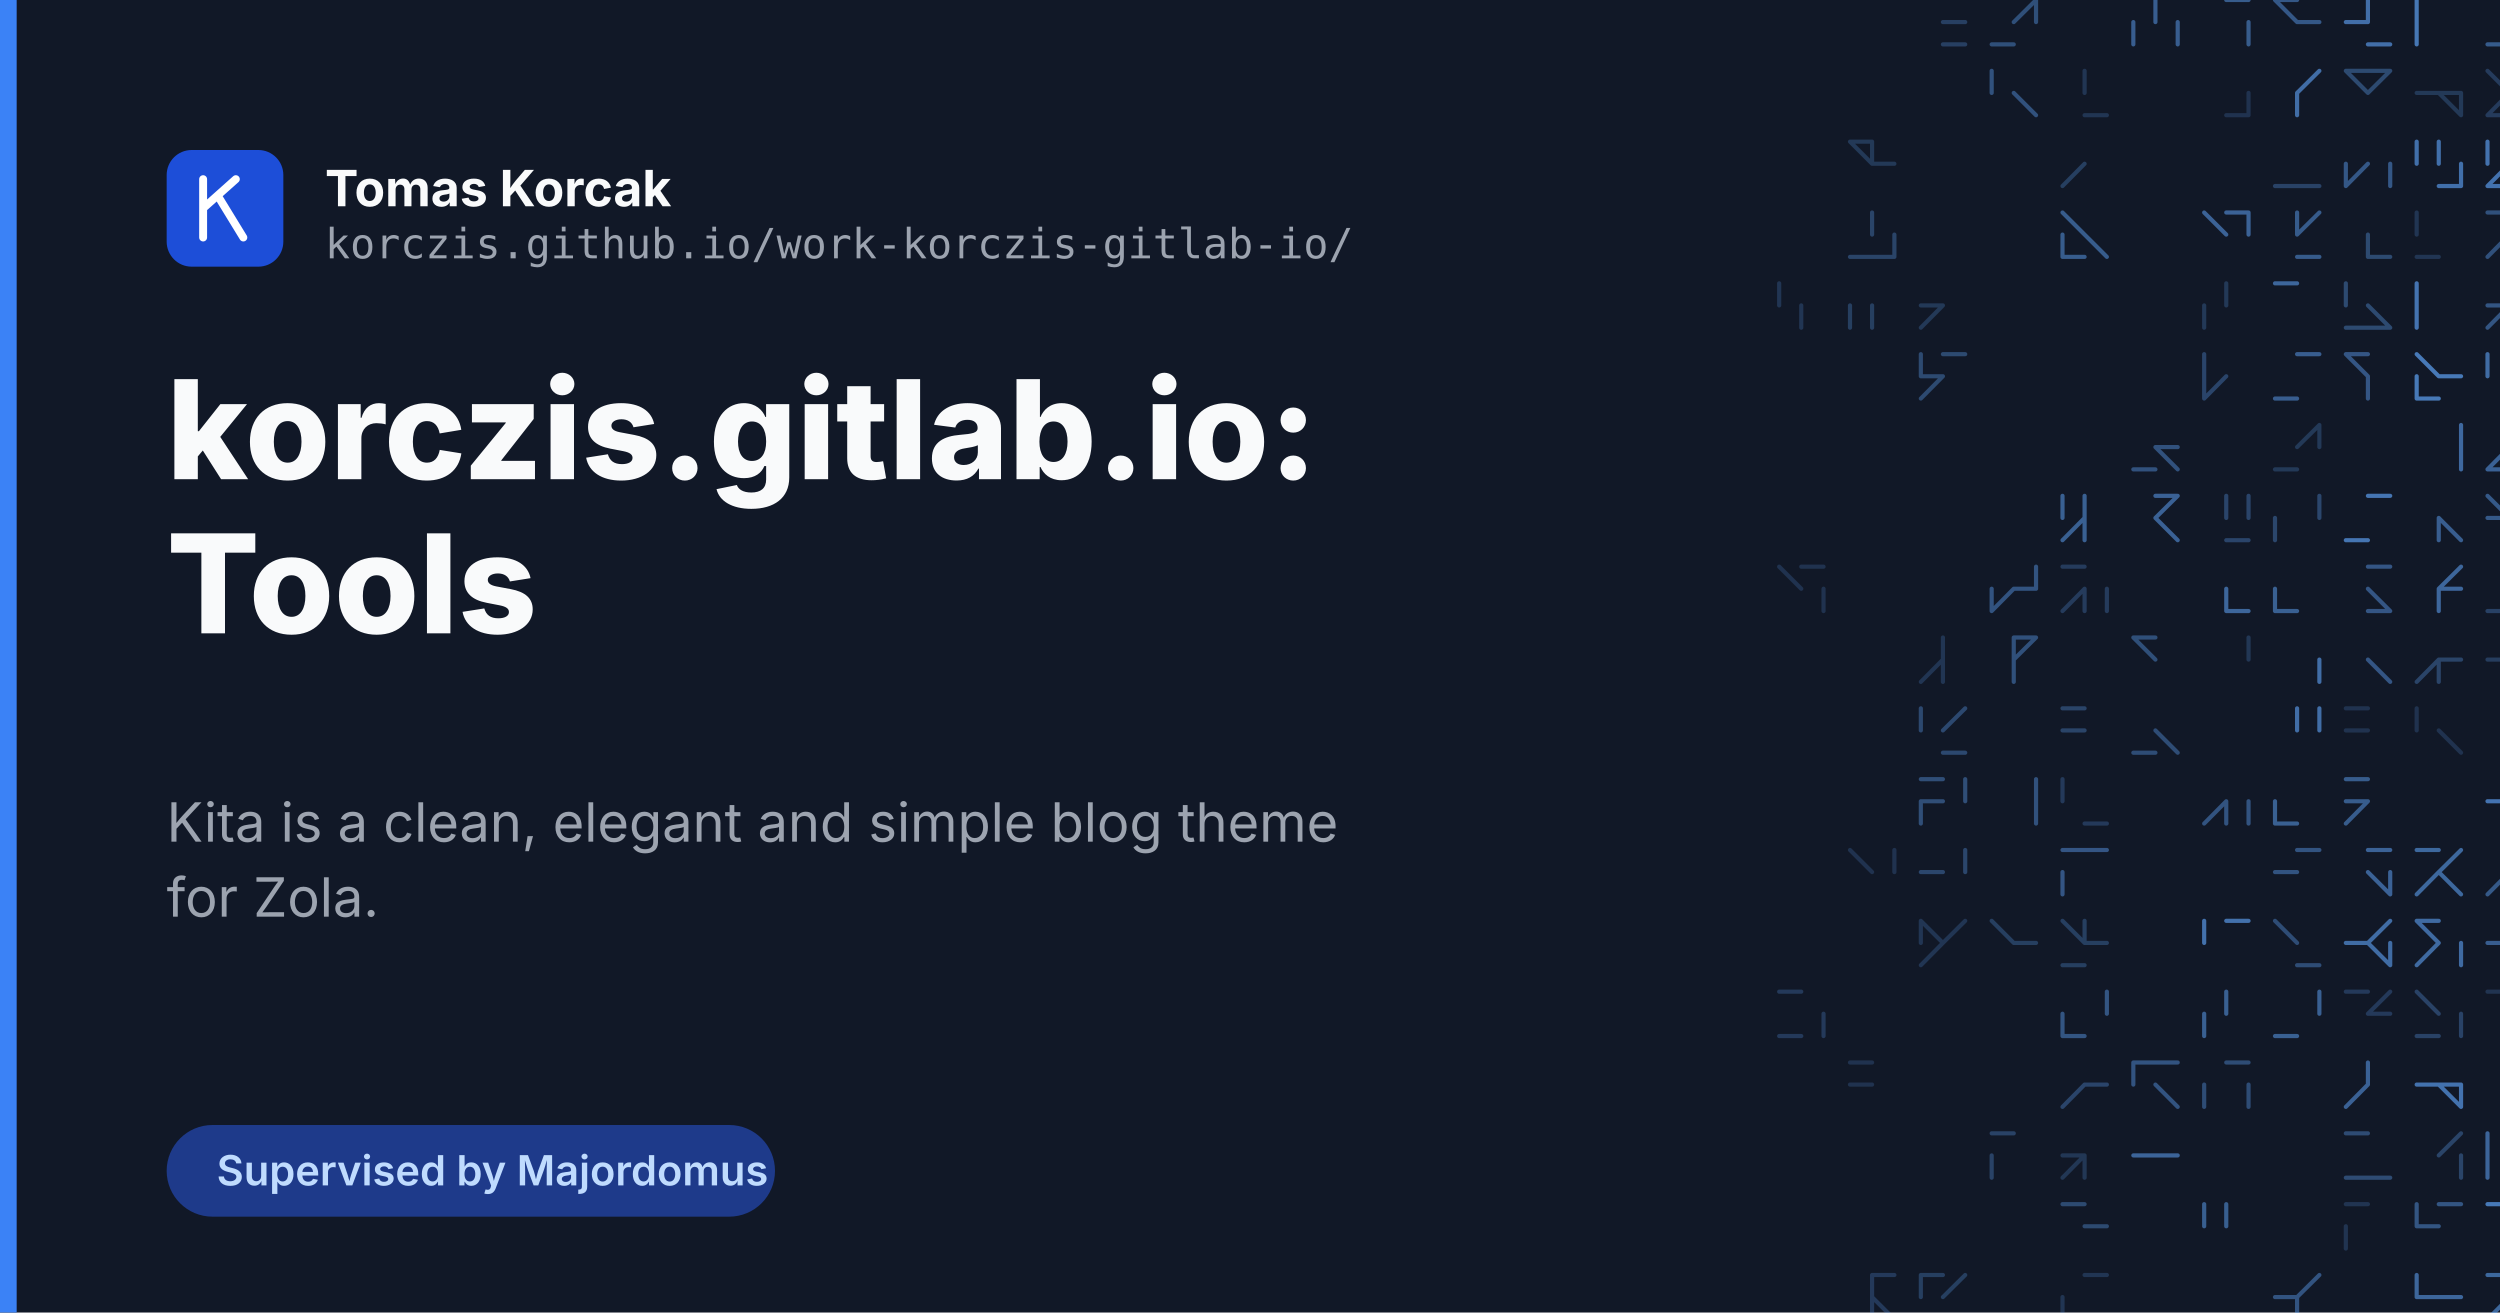
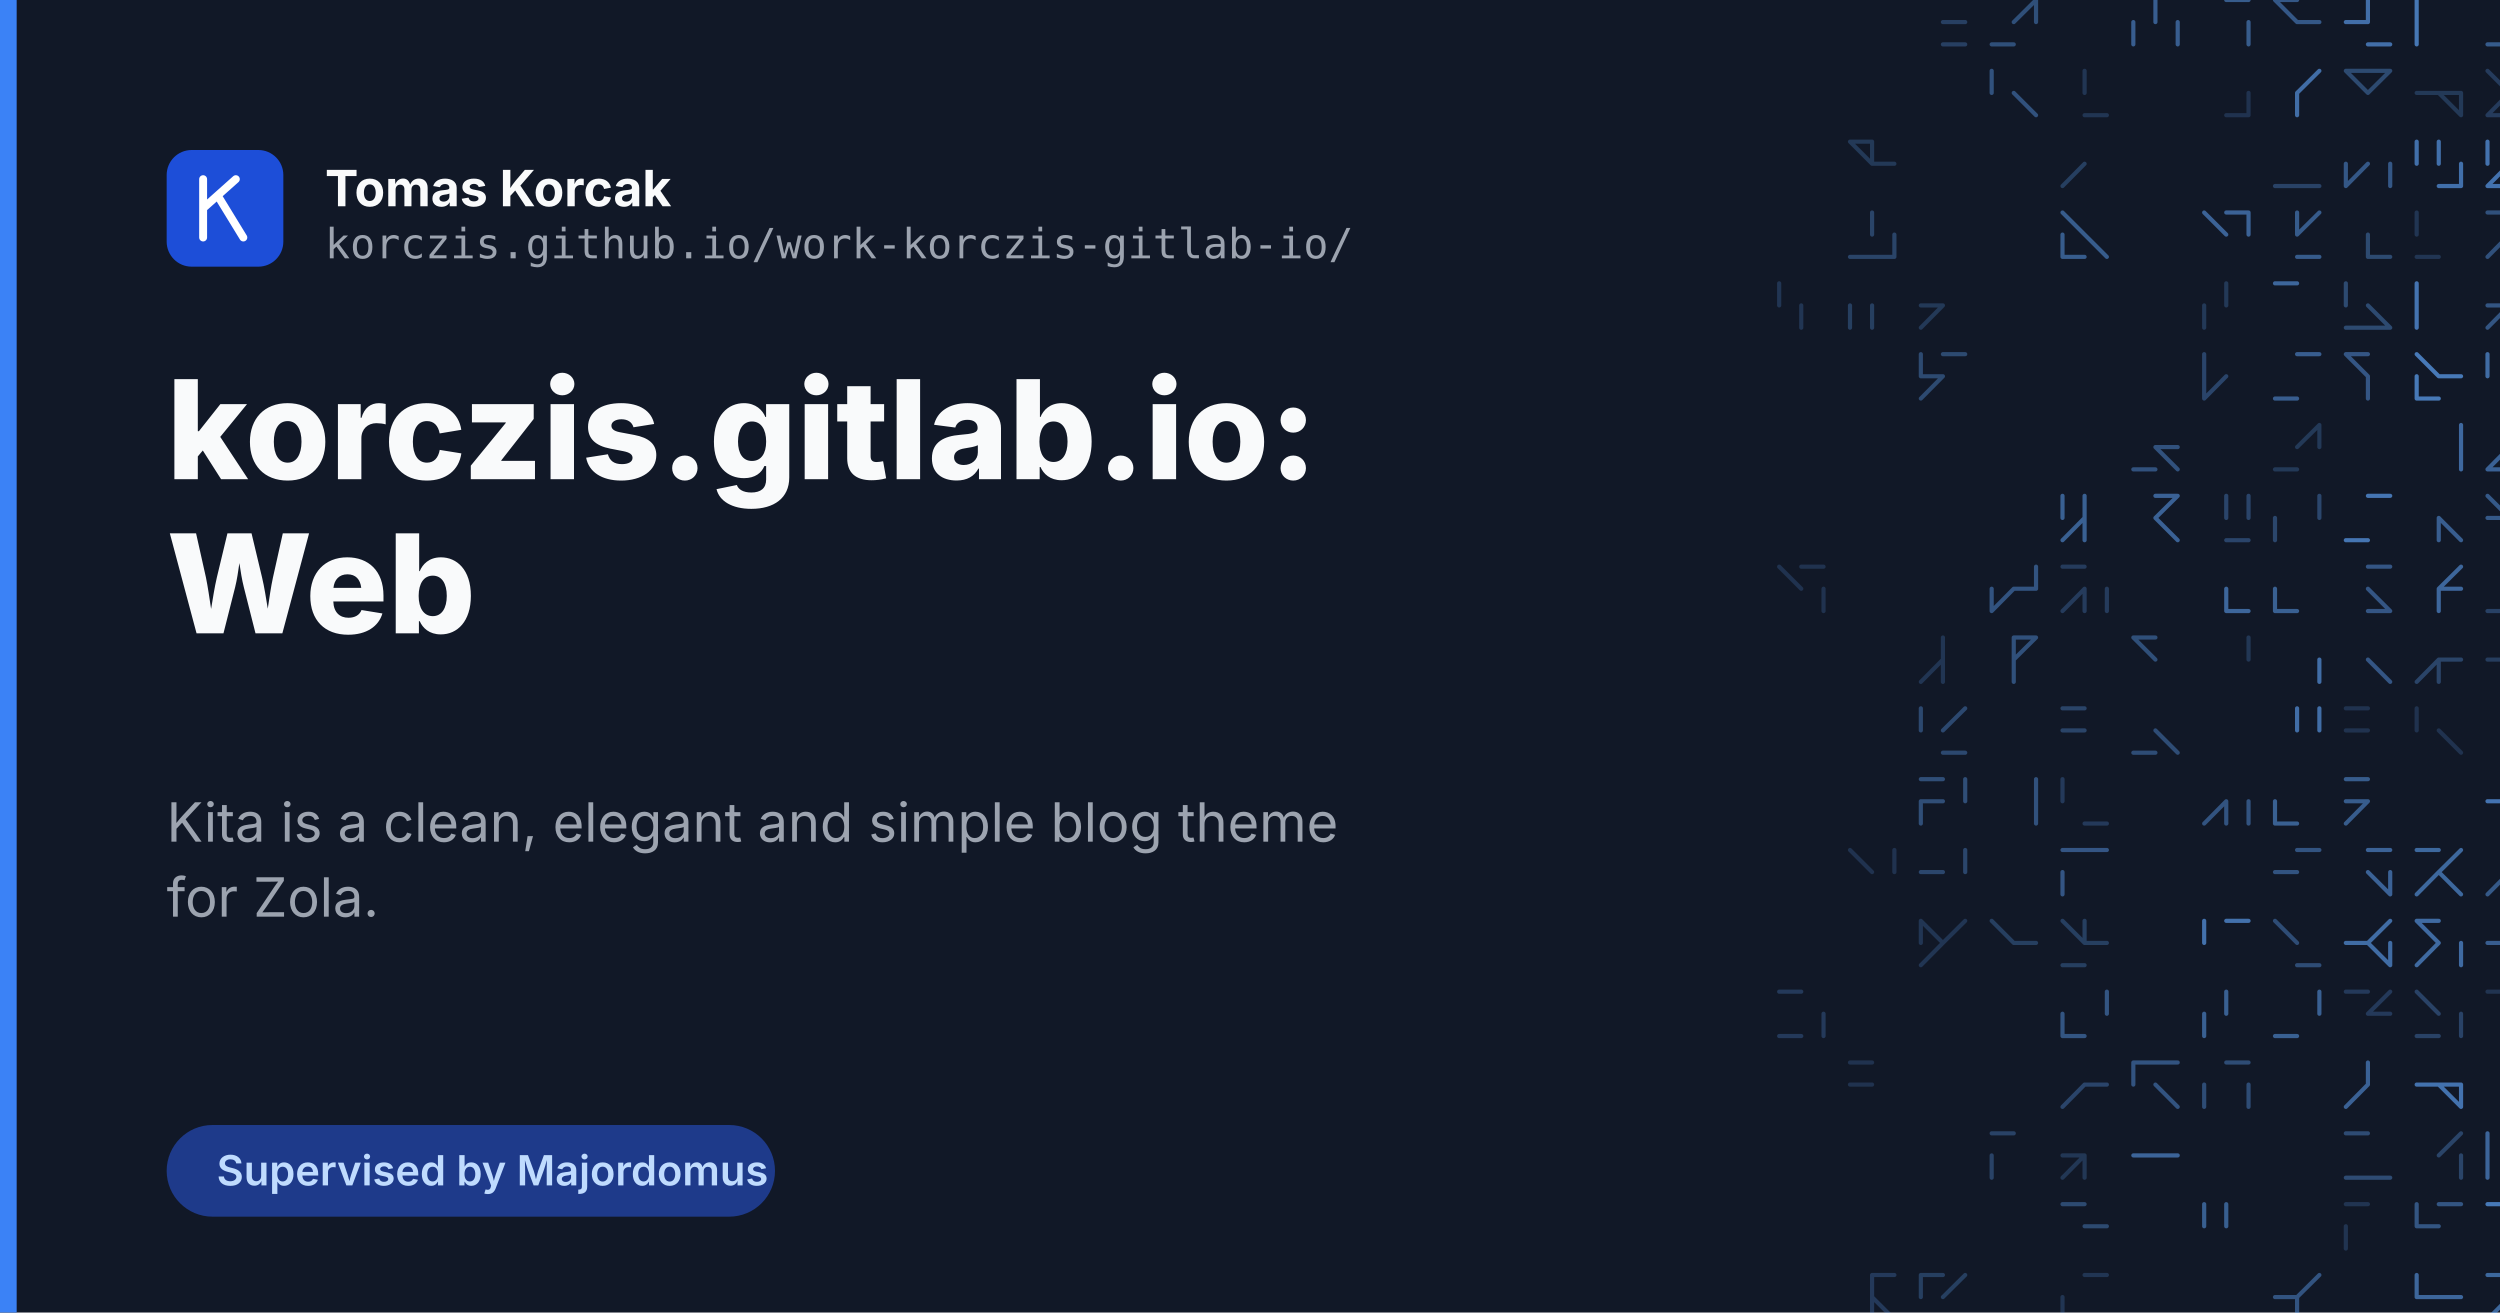
<svg xmlns="http://www.w3.org/2000/svg" width="1200" height="630" viewBox="0 0 1200 630">
  <rect width="1200" height="630" fill="#111827" />
  <g fill="none" stroke="#60a5fa" stroke-width="2" stroke-linecap="round">
    <path d="M932.6 10.6L943.3 10.6M932.6 21.3L943.3 21.3" opacity="0.28" />
    <path d="M956.0 21.3L966.6 21.3M977.3 0.0L966.6 10.6M977.3 0.0L977.3 10.6" opacity="0.39" />
    <path d="M1045.3 10.6L1045.3 21.3M1024.0 10.6L1024.0 21.3M1034.6 0.0L1034.6 10.6" opacity="0.49" />
    <path d="M1079.3 10.6L1079.3 21.3M1068.6 0.0L1079.3 0.0" opacity="0.48" />
    <path d="M1092.0 0.0L1102.6 0.0M1102.6 10.6L1113.3 10.6M1092.0 0.0L1102.6 10.6M1092.0 0.0L1102.6 0.0" opacity="0.45" />
    <path d="M1136.6 0.0L1136.6 10.6M1136.6 21.3L1147.3 21.3M1126.0 10.6L1136.6 10.6M1136.6 21.3L1147.3 21.3" opacity="0.61" />
    <path d="M1160.0 0.0L1160.0 10.6M1160.0 10.6L1160.0 21.3" opacity="0.67" />
    <path d="M1204.6 10.6L1215.3 21.3M1194.0 21.3L1204.6 21.3M1204.6 0.0L1204.6 10.6M1215.3 0.0L1204.6 10.6" opacity="0.47" />
    <path d="M1228.0 0.0L1238.6 0.0M1228.0 10.6L1238.6 10.6M1228.0 10.6L1238.6 10.6" opacity="0.61" />
    <path d="M956.0 34.0L956.0 44.6M966.6 44.6L977.3 55.3" opacity="0.41" />
    <path d="M1000.6 34.0L1000.6 44.6M1000.6 55.3L1011.3 55.3" opacity="0.21" />
    <path d="M1079.3 44.6L1079.3 55.3M1068.6 55.3L1079.3 55.3" opacity="0.19" />
    <path d="M1102.6 44.6L1102.6 55.3M1113.3 34.0L1102.6 44.6" opacity="0.60" />
    <path d="M1126.0 34.0L1136.6 44.6M1126.0 34.0L1136.6 34.0M1147.3 34.0L1136.6 44.6M1136.6 34.0L1147.3 34.0" opacity="0.35" />
    <path d="M1170.6 44.6L1181.3 44.6M1160.0 44.6L1170.6 44.6M1181.3 44.6L1181.3 55.3M1170.6 44.6L1181.3 55.3" opacity="0.23" />
    <path d="M1204.6 44.6L1194.0 55.3M1204.6 44.6L1194.0 55.3M1194.0 34.0L1204.6 44.6M1194.0 55.3L1204.6 55.3" opacity="0.25" />
    <path d="M1249.3 34.0L1238.6 44.6M1228.0 55.3L1238.6 55.3M1228.0 55.3L1238.6 55.3M1238.6 44.6L1228.0 55.3" opacity="0.46" />
    <path d="M888.0 68.0L898.6 68.0M888.0 68.0L898.6 78.6M898.6 78.6L909.3 78.6M898.6 68.0L898.6 78.6" opacity="0.23" />
    <path d="M1000.6 78.6L990.0 89.3M1000.6 78.6L990.0 89.3" opacity="0.27" />
    <path d="M1102.6 89.3L1113.3 89.3M1092.0 89.3L1102.6 89.3M1092.0 89.3L1102.6 89.3" opacity="0.30" />
    <path d="M1126.0 78.6L1126.0 89.3M1126.0 78.6L1126.0 89.3M1147.3 78.6L1147.3 89.3M1136.6 78.6L1126.0 89.3" opacity="0.45" />
    <path d="M1170.6 68.0L1170.6 78.6M1160.0 68.0L1160.0 78.6M1170.6 89.3L1181.3 89.3M1181.3 78.6L1181.3 89.3" opacity="0.62" />
    <path d="M1204.6 78.6L1215.3 89.3M1194.0 89.3L1204.6 89.3M1194.0 68.0L1194.0 78.6M1204.6 78.6L1194.0 89.3" opacity="0.64" />
    <path d="M1228.0 68.0L1228.0 78.6M1228.0 68.0L1228.0 78.6" opacity="0.59" />
    <path d="M898.6 123.3L909.3 123.3M898.6 102.0L898.6 112.6M909.3 112.6L909.3 123.3M888.0 123.3L898.6 123.3" opacity="0.31" />
    <path d="M990.0 112.6L990.0 123.3M1000.6 112.6L1011.3 123.3M990.0 102.0L1000.6 112.6M990.0 123.3L1000.6 123.3" opacity="0.48" />
    <path d="M1058.0 102.0L1068.6 112.6M1068.6 102.0L1079.3 102.0M1079.3 102.0L1079.3 112.6" opacity="0.53" />
    <path d="M1102.6 102.0L1102.6 112.6M1113.3 102.0L1102.6 112.6M1102.6 123.3L1113.3 123.3" opacity="0.47" />
    <path d="M1136.6 123.3L1147.3 123.3M1136.6 112.6L1136.6 123.3" opacity="0.35" />
    <path d="M1160.0 102.0L1160.0 112.6M1160.0 123.3L1170.6 123.3M1160.0 123.3L1170.6 123.3" opacity="0.21" />
    <path d="M1204.6 112.6L1194.0 123.3M1194.0 102.0L1204.6 102.0M1194.0 102.0L1204.6 102.0M1215.3 112.6L1215.3 123.3" opacity="0.40" />
    <path d="M1228.0 112.6L1228.0 123.3M1228.0 102.0L1238.6 102.0M1228.0 102.0L1238.6 102.0" opacity="0.45" />
    <path d="M864.6 146.6L864.6 157.3M854.0 136.0L854.0 146.6" opacity="0.21" />
    <path d="M888.0 146.6L888.0 157.3M898.6 146.6L898.6 157.3" opacity="0.27" />
    <path d="M932.6 146.6L922.0 157.3M922.0 146.6L932.6 146.6M922.0 146.6L932.6 146.6" opacity="0.23" />
    <path d="M1068.6 136.0L1068.6 146.6M1058.0 146.6L1058.0 157.3" opacity="0.23" />
    <path d="M1092.0 136.0L1102.6 136.0M1092.0 136.0L1102.6 136.0M1092.0 136.0L1102.6 136.0" opacity="0.55" />
    <path d="M1136.6 146.6L1147.3 157.3M1136.6 157.3L1147.3 157.3M1126.0 136.0L1126.0 146.6M1126.0 157.3L1136.6 157.3" opacity="0.35" />
    <path d="M1160.0 136.0L1160.0 146.6M1160.0 146.6L1160.0 157.3M1160.0 136.0L1160.0 146.6" opacity="0.65" />
    <path d="M1194.0 146.6L1204.6 146.6M1204.6 136.0L1215.3 136.0M1204.6 146.6L1194.0 157.3" opacity="0.43" />
    <path d="M1238.6 157.3L1249.3 157.3M1228.0 146.6L1238.6 146.6" opacity="0.52" />
    <path d="M932.6 180.6L922.0 191.3M922.0 170.0L922.0 180.6M932.6 170.0L943.3 170.0M922.0 180.6L932.6 180.6" opacity="0.35" />
    <path d="M1058.0 170.0L1058.0 180.6M1058.0 180.6L1058.0 191.3M1068.6 180.6L1058.0 191.3" opacity="0.32" />
    <path d="M1092.0 191.3L1102.6 191.3M1102.6 170.0L1113.3 170.0" opacity="0.49" />
    <path d="M1136.6 180.6L1136.6 191.3M1126.0 170.0L1136.6 180.6M1126.0 170.0L1136.6 170.0" opacity="0.44" />
    <path d="M1160.0 170.0L1170.6 180.6M1170.6 180.6L1181.3 180.6M1160.0 180.6L1160.0 191.3M1160.0 191.3L1170.6 191.3" opacity="0.68" />
    <path d="M1215.3 170.0L1215.3 180.6M1194.0 170.0L1194.0 180.6M1215.3 170.0L1215.3 180.6M1194.0 170.0L1194.0 180.6" opacity="0.59" />
    <path d="M1228.0 170.0L1228.0 180.6M1238.6 191.3L1249.3 191.3M1238.6 180.6L1238.6 191.3M1228.0 170.0L1228.0 180.6" opacity="0.49" />
    <path d="M1034.6 214.6L1045.3 214.6M1034.6 214.6L1045.3 225.3M1024.0 225.3L1034.6 225.3M1034.6 214.6L1045.3 214.6" opacity="0.41" />
    <path d="M1113.3 204.0L1102.6 214.6M1092.0 225.3L1102.6 225.3M1113.3 204.0L1113.3 214.6" opacity="0.23" />
    <path d="M1181.3 214.6L1181.3 225.3M1181.3 204.0L1181.3 214.6" opacity="0.57" />
    <path d="M1204.6 214.6L1194.0 225.3M1194.0 225.3L1204.6 225.3" opacity="0.52" />
    <path d="M1249.3 204.0L1249.3 214.6M1249.3 214.6L1249.3 225.3" opacity="0.42" />
    <path d="M1000.6 248.6L990.0 259.3M990.0 238.0L990.0 248.6M1000.6 238.0L1000.6 248.6M1000.6 248.6L1000.6 259.3" opacity="0.51" />
    <path d="M1034.6 238.0L1045.3 238.0M1034.6 248.6L1045.3 259.3M1045.3 238.0L1034.6 248.6" opacity="0.52" />
    <path d="M1079.3 238.0L1079.3 248.6M1068.6 238.0L1068.6 248.6M1068.6 259.3L1079.3 259.3" opacity="0.32" />
    <path d="M1113.3 238.0L1113.3 248.6M1092.0 248.6L1092.0 259.3" opacity="0.33" />
    <path d="M1136.6 238.0L1147.3 238.0M1126.0 259.3L1136.6 259.3" opacity="0.66" />
    <path d="M1170.6 248.6L1181.3 259.3M1170.6 248.6L1170.6 259.3" opacity="0.49" />
    <path d="M1194.0 238.0L1204.6 248.6M1215.3 248.6L1215.3 259.3M1194.0 248.6L1204.6 248.6M1204.6 248.6L1215.3 248.6" opacity="0.46" />
    <path d="M1249.3 238.0L1249.3 248.6M1228.0 238.0L1238.6 238.0M1238.6 238.0L1238.6 248.6M1228.0 248.6L1228.0 259.3" opacity="0.54" />
    <path d="M854.0 272.0L864.6 282.6M864.6 272.0L875.3 272.0M864.6 272.0L875.3 272.0M875.3 282.6L875.3 293.3" opacity="0.19" />
    <path d="M966.6 282.6L956.0 293.3M956.0 282.6L956.0 293.3M977.3 272.0L977.3 282.6M966.6 282.6L977.3 282.6" opacity="0.42" />
    <path d="M1000.6 282.6L1000.6 293.3M1011.3 282.6L1011.3 293.3M990.0 272.0L1000.6 272.0M1000.6 282.6L990.0 293.3" opacity="0.25" />
    <path d="M1068.6 293.3L1079.3 293.3M1068.6 282.6L1068.6 293.3" opacity="0.55" />
    <path d="M1092.0 282.6L1092.0 293.3M1092.0 293.3L1102.6 293.3" opacity="0.51" />
    <path d="M1136.6 293.3L1147.3 293.3M1136.6 272.0L1147.3 272.0M1136.6 282.6L1147.3 293.3M1136.6 293.3L1147.3 293.3" opacity="0.44" />
    <path d="M1170.6 282.6L1170.6 293.3M1170.6 282.6L1181.3 282.6M1181.3 272.0L1170.6 282.6" opacity="0.55" />
    <path d="M1215.3 272.0L1215.3 282.6M1194.0 293.3L1204.6 293.3M1204.6 282.6L1204.6 293.3" opacity="0.29" />
    <path d="M932.6 316.6L922.0 327.3M932.6 316.6L932.6 327.3M932.6 306.0L932.6 316.6" opacity="0.21" />
    <path d="M966.6 306.0L966.6 316.6M966.6 306.0L977.3 306.0M966.6 316.6L966.6 327.3M977.3 306.0L966.6 316.6" opacity="0.40" />
    <path d="M1024.0 306.0L1034.6 306.0M1024.0 306.0L1034.6 316.6" opacity="0.39" />
    <path d="M1079.3 306.0L1079.3 316.6M1079.3 306.0L1079.3 316.6" opacity="0.22" />
    <path d="M1113.3 316.6L1113.3 327.3M1113.3 316.6L1113.3 327.3M1113.3 316.6L1113.3 327.3" opacity="0.60" />
    <path d="M1136.6 316.6L1147.3 327.3M1136.6 316.6L1147.3 327.3" opacity="0.44" />
    <path d="M1170.6 316.6L1170.6 327.3M1170.6 316.6L1160.0 327.3M1170.6 316.6L1170.6 327.3M1170.6 316.6L1181.3 316.6" opacity="0.31" />
    <path d="M1204.6 306.0L1215.3 306.0M1215.3 306.0L1204.6 316.6M1194.0 316.6L1204.6 316.6M1204.6 327.3L1215.3 327.3" opacity="0.26" />
    <path d="M1249.3 306.0L1238.6 316.6M1228.0 306.0L1228.0 316.6" opacity="0.51" />
    <path d="M943.3 340.0L932.6 350.6M932.6 361.3L943.3 361.3M922.0 340.0L922.0 350.6" opacity="0.34" />
    <path d="M990.0 340.0L1000.6 340.0M990.0 350.6L1000.6 350.6" opacity="0.31" />
    <path d="M1024.0 361.3L1034.6 361.3M1034.6 350.6L1045.3 361.3" opacity="0.37" />
    <path d="M1113.3 340.0L1113.3 350.6M1102.6 340.0L1102.6 350.6M1102.6 340.0L1102.6 350.6" opacity="0.60" />
    <path d="M1126.0 350.6L1136.6 350.6M1126.0 340.0L1136.6 340.0" opacity="0.19" />
    <path d="M1160.0 340.0L1160.0 350.6M1170.6 350.6L1181.3 361.3" opacity="0.19" />
    <path d="M1238.6 350.6L1238.6 361.3M1238.6 340.0L1238.6 350.6M1238.6 340.0L1238.6 350.6M1238.6 350.6L1238.6 361.3" opacity="0.20" />
    <path d="M922.0 374.0L932.6 374.0M922.0 384.6L922.0 395.3M922.0 384.6L932.6 384.6M943.3 374.0L943.3 384.6" opacity="0.38" />
    <path d="M977.3 384.6L977.3 395.3M977.3 374.0L977.3 384.6" opacity="0.41" />
    <path d="M1000.6 395.3L1011.3 395.3M990.0 374.0L990.0 384.6" opacity="0.24" />
    <path d="M1068.6 384.6L1068.6 395.3M1079.3 384.6L1079.3 395.3M1068.6 384.6L1058.0 395.3" opacity="0.42" />
    <path d="M1092.0 395.3L1102.6 395.3M1092.0 384.6L1092.0 395.3" opacity="0.51" />
    <path d="M1136.6 384.6L1126.0 395.3M1126.0 374.0L1136.6 374.0M1126.0 384.6L1136.6 384.6M1126.0 374.0L1136.6 374.0" opacity="0.48" />
    <path d="M1204.6 374.0L1215.3 374.0M1215.3 384.6L1215.3 395.3M1194.0 384.6L1204.6 384.6M1204.6 384.6L1215.3 384.6" opacity="0.65" />
    <path d="M1249.3 374.0L1249.3 384.6M1249.3 374.0L1238.6 384.6M1228.0 374.0L1228.0 384.6M1228.0 384.6L1238.6 384.6" opacity="0.31" />
    <path d="M909.3 408.0L909.3 418.6M888.0 408.0L898.6 418.6" opacity="0.19" />
    <path d="M943.3 408.0L943.3 418.6M922.0 418.6L932.6 418.6" opacity="0.33" />
    <path d="M990.0 418.6L990.0 429.3M990.0 408.0L1000.6 408.0M1000.6 408.0L1011.3 408.0" opacity="0.44" />
    <path d="M1092.0 418.6L1102.6 418.6M1102.6 408.0L1113.3 408.0" opacity="0.42" />
    <path d="M1136.6 408.0L1147.3 408.0M1136.6 418.6L1147.3 429.3M1147.3 418.6L1147.3 429.3M1136.6 408.0L1147.3 408.0" opacity="0.53" />
    <path d="M1170.6 418.6L1160.0 429.3M1181.3 408.0L1170.6 418.6M1160.0 408.0L1170.6 408.0M1170.6 418.6L1181.3 429.3" opacity="0.56" />
    <path d="M1204.6 408.0L1204.6 418.6M1204.6 418.6L1215.3 429.3M1204.6 418.6L1194.0 429.3" opacity="0.46" />
    <path d="M1238.6 408.0L1238.6 418.6M1228.0 418.6L1228.0 429.3M1228.0 418.6L1238.6 418.6" opacity="0.34" />
    <path d="M922.0 442.0L932.6 452.6M943.3 442.0L932.6 452.6M922.0 442.0L922.0 452.6M932.6 452.6L922.0 463.3" opacity="0.21" />
    <path d="M966.6 452.6L977.3 452.6M956.0 442.0L966.6 452.6" opacity="0.27" />
    <path d="M1000.6 442.0L1000.6 452.6M990.0 442.0L1000.6 452.6M990.0 463.3L1000.6 463.3M1000.6 452.6L1011.3 452.6" opacity="0.27" />
    <path d="M1068.6 442.0L1079.3 442.0M1058.0 442.0L1058.0 452.6" opacity="0.63" />
    <path d="M1102.6 463.3L1113.3 463.3M1092.0 442.0L1102.6 452.6" opacity="0.37" />
    <path d="M1147.3 452.6L1147.3 463.3M1147.3 442.0L1136.6 452.6M1136.6 452.6L1147.3 463.3M1126.0 452.6L1136.6 452.6" opacity="0.59" />
    <path d="M1181.3 452.6L1181.3 463.3M1160.0 442.0L1170.6 452.6M1170.6 452.6L1160.0 463.3M1160.0 442.0L1170.6 442.0" opacity="0.58" />
    <path d="M1204.6 452.6L1215.3 452.6M1194.0 452.6L1204.6 452.6" opacity="0.49" />
    <path d="M1228.0 463.3L1238.6 463.3M1228.0 442.0L1238.6 452.6M1228.0 452.6L1228.0 463.3" opacity="0.30" />
    <path d="M854.0 476.0L864.6 476.0M854.0 497.3L864.6 497.3M875.3 486.6L875.3 497.3" opacity="0.24" />
    <path d="M1011.3 476.0L1011.3 486.6M990.0 486.6L990.0 497.3M990.0 497.3L1000.6 497.3" opacity="0.43" />
    <path d="M1068.6 476.0L1068.6 486.6M1058.0 486.6L1058.0 497.3" opacity="0.51" />
    <path d="M1092.0 497.3L1102.6 497.3M1113.3 476.0L1113.3 486.6" opacity="0.51" />
    <path d="M1126.0 476.0L1136.6 476.0M1147.3 476.0L1136.6 486.6M1136.6 486.6L1147.3 486.6" opacity="0.24" />
    <path d="M1181.3 486.6L1181.3 497.3M1181.3 486.6L1181.3 497.3M1160.0 497.3L1170.6 497.3M1160.0 476.0L1170.6 486.6" opacity="0.30" />
    <path d="M1204.6 486.6L1215.3 486.6M1194.0 476.0L1204.6 476.0M1204.6 476.0L1204.6 486.6" opacity="0.20" />
    <path d="M888.0 510.0L898.6 510.0M888.0 520.6L898.6 520.6" opacity="0.19" />
    <path d="M1000.6 520.6L1011.3 520.6M1000.6 520.6L990.0 531.3" opacity="0.32" />
    <path d="M1034.6 510.0L1045.3 510.0M1024.0 510.0L1034.6 510.0M1024.0 510.0L1024.0 520.6M1034.6 520.6L1045.3 531.3" opacity="0.42" />
    <path d="M1079.3 520.6L1079.3 531.3M1068.6 510.0L1079.3 510.0M1058.0 520.6L1058.0 531.3" opacity="0.37" />
    <path d="M1136.6 510.0L1136.6 520.6M1136.6 520.6L1126.0 531.3" opacity="0.52" />
    <path d="M1160.0 520.6L1170.6 520.6M1170.6 520.6L1181.3 520.6M1170.6 520.6L1181.3 531.3M1181.3 520.6L1181.3 531.3" opacity="0.64" />
    <path d="M1228.0 510.0L1238.6 520.6M1249.3 510.0L1249.3 520.6M1238.6 510.0L1238.6 520.6" opacity="0.44" />
    <path d="M956.0 554.6L956.0 565.3M956.0 544.0L966.6 544.0" opacity="0.30" />
    <path d="M1000.6 554.6L1000.6 565.3M1000.6 554.6L990.0 565.3M1000.6 554.6L990.0 565.3M990.0 554.6L1000.6 554.6" opacity="0.22" />
    <path d="M1034.6 554.6L1045.3 554.6M1024.0 554.6L1034.6 554.6" opacity="0.54" />
    <path d="M1126.0 544.0L1136.6 544.0M1126.0 565.3L1136.6 565.3M1136.6 565.3L1147.3 565.3" opacity="0.36" />
    <path d="M1181.3 554.6L1181.3 565.3M1181.3 544.0L1170.6 554.6" opacity="0.31" />
    <path d="M1204.6 544.0L1204.6 554.6M1194.0 554.6L1194.0 565.3M1204.6 544.0L1204.6 554.6M1194.0 544.0L1194.0 554.6" opacity="0.54" />
    <path d="M1228.0 544.0L1238.6 544.0M1238.6 554.6L1249.3 554.6M1238.6 565.3L1249.3 565.3" opacity="0.50" />
    <path d="M990.0 578.0L1000.6 578.0M990.0 578.0L1000.6 578.0M1000.6 588.6L1011.3 588.6" opacity="0.35" />
    <path d="M1058.0 578.0L1058.0 588.6M1068.6 578.0L1068.6 588.6" opacity="0.50" />
    <path d="M1126.0 588.6L1126.0 599.3M1126.0 578.0L1136.6 578.0" opacity="0.20" />
    <path d="M1160.0 588.6L1170.6 588.6M1160.0 578.0L1160.0 588.6M1170.6 578.0L1181.3 578.0M1160.0 578.0L1160.0 588.6" opacity="0.43" />
    <path d="M1194.0 578.0L1204.6 578.0M1204.6 578.0L1215.3 578.0" opacity="0.68" />
    <path d="M1249.3 588.6L1249.3 599.3M1238.6 588.6L1249.3 599.3M1238.6 599.3L1249.3 599.3" opacity="0.56" />
    <path d="M898.6 612.0L909.3 612.0M898.6 622.6L909.3 633.3M898.6 622.6L898.6 633.3M898.6 612.0L898.6 622.6" opacity="0.24" />
    <path d="M943.3 612.0L932.6 622.6M922.0 612.0L922.0 622.6M922.0 612.0L932.6 612.0" opacity="0.27" />
    <path d="M1000.6 612.0L1011.3 612.0M990.0 622.6L990.0 633.3" opacity="0.21" />
    <path d="M1113.3 612.0L1102.6 622.6M1102.6 622.6L1102.6 633.3M1092.0 633.3L1102.6 633.3M1092.0 622.6L1102.6 622.6" opacity="0.42" />
    <path d="M1170.6 622.6L1181.3 622.6M1160.0 612.0L1160.0 622.6M1170.6 633.3L1181.3 633.3M1160.0 622.6L1170.6 622.6" opacity="0.55" />
    <path d="M1194.0 612.0L1204.6 612.0M1215.3 612.0L1204.6 622.6M1204.6 633.3L1215.3 633.3M1204.6 622.6L1194.0 633.3" opacity="0.56" />
    <path d="M1228.0 622.6L1238.6 622.6M1238.6 622.6L1249.3 633.3" opacity="0.28" />
    <path d="M875.3 656.6L875.3 667.3M854.0 656.6L854.0 667.3" opacity="0.18" />
    <path d="M932.6 667.3L943.3 667.3M943.3 646.0L932.6 656.6M922.0 646.0L932.6 656.6" opacity="0.33" />
    <path d="M966.6 646.0L977.3 646.0M956.0 646.0L966.6 656.6M966.6 646.0L966.6 656.6" opacity="0.39" />
    <path d="M1045.3 656.6L1045.3 667.3M1045.3 646.0L1045.3 656.6M1034.6 667.3L1045.3 667.3M1024.0 646.0L1034.6 646.0" opacity="0.52" />
    <path d="M1058.0 667.3L1068.6 667.3M1058.0 656.6L1068.6 656.6M1079.3 646.0L1079.3 656.6M1068.6 656.6L1079.3 656.6" opacity="0.61" />
    <path d="M1102.6 656.6L1092.0 667.3M1102.6 656.6L1113.3 656.6M1113.3 656.6L1113.3 667.3" opacity="0.40" />
    <path d="M1136.6 646.0L1147.3 646.0M1126.0 646.0L1126.0 656.6M1136.6 646.0L1136.6 656.6M1126.0 667.3L1136.6 667.3" opacity="0.24" />
    <path d="M1170.6 646.0L1170.6 656.6M1160.0 646.0L1170.6 646.0" opacity="0.58" />
    <path d="M1204.6 646.0L1215.3 646.0M1194.0 646.0L1204.6 656.6" opacity="0.29" />
    <path d="M1228.0 646.0L1238.6 656.6M1238.6 667.3L1249.3 667.3" opacity="0.29" />
  </g>
  <rect x="0" y="0" width="8" height="630" fill="#3b82f6" />
  <g font-family="Inter, Helvetica Neue, Helvetica, Arial, sans-serif">
    <rect x="80" y="72" width="56" height="56" rx="12" fill="#1d4ed8" />
    <g fill="none" stroke="#fff" stroke-width="3.8" stroke-linecap="round" stroke-linejoin="round">
      <path d="M97.5 86v28M97.5 100l15.7-14M104.5 93.9l12.3 20.1" />
    </g>
    <text x="156" y="99" font-size="24" font-weight="700" fill="#f9fafb">Tomas Korcak</text>
    <text x="156" y="124" font-size="20" font-family="JetBrains Mono, Menlo, monospace" fill="#9ca3af">korczis.github.io/work-korczis-gitlab-io/</text>
    <text x="80" y="230" font-size="66" font-weight="800" fill="#f9fafb">korczis.gitlab.io:</text>
-     <text x="80" y="304" font-size="66" font-weight="800" fill="#f9fafb">Tools</text>
+     <text x="80" y="304" font-size="66" font-weight="800" fill="#f9fafb">Web</text>
    <text x="80" y="404" font-size="26" fill="#9ca3af">Kita is a clean, elegant and simple blog theme</text>
    <text x="80" y="440" font-size="26" fill="#9ca3af">for Zola.</text>
    <rect x="80" y="540" width="292" height="44" rx="22" fill="#1e3a8a" />
    <text x="104" y="569" font-size="20" font-weight="600" fill="#bfdbfe">Supervised by Majordomus</text>
  </g>
</svg>
